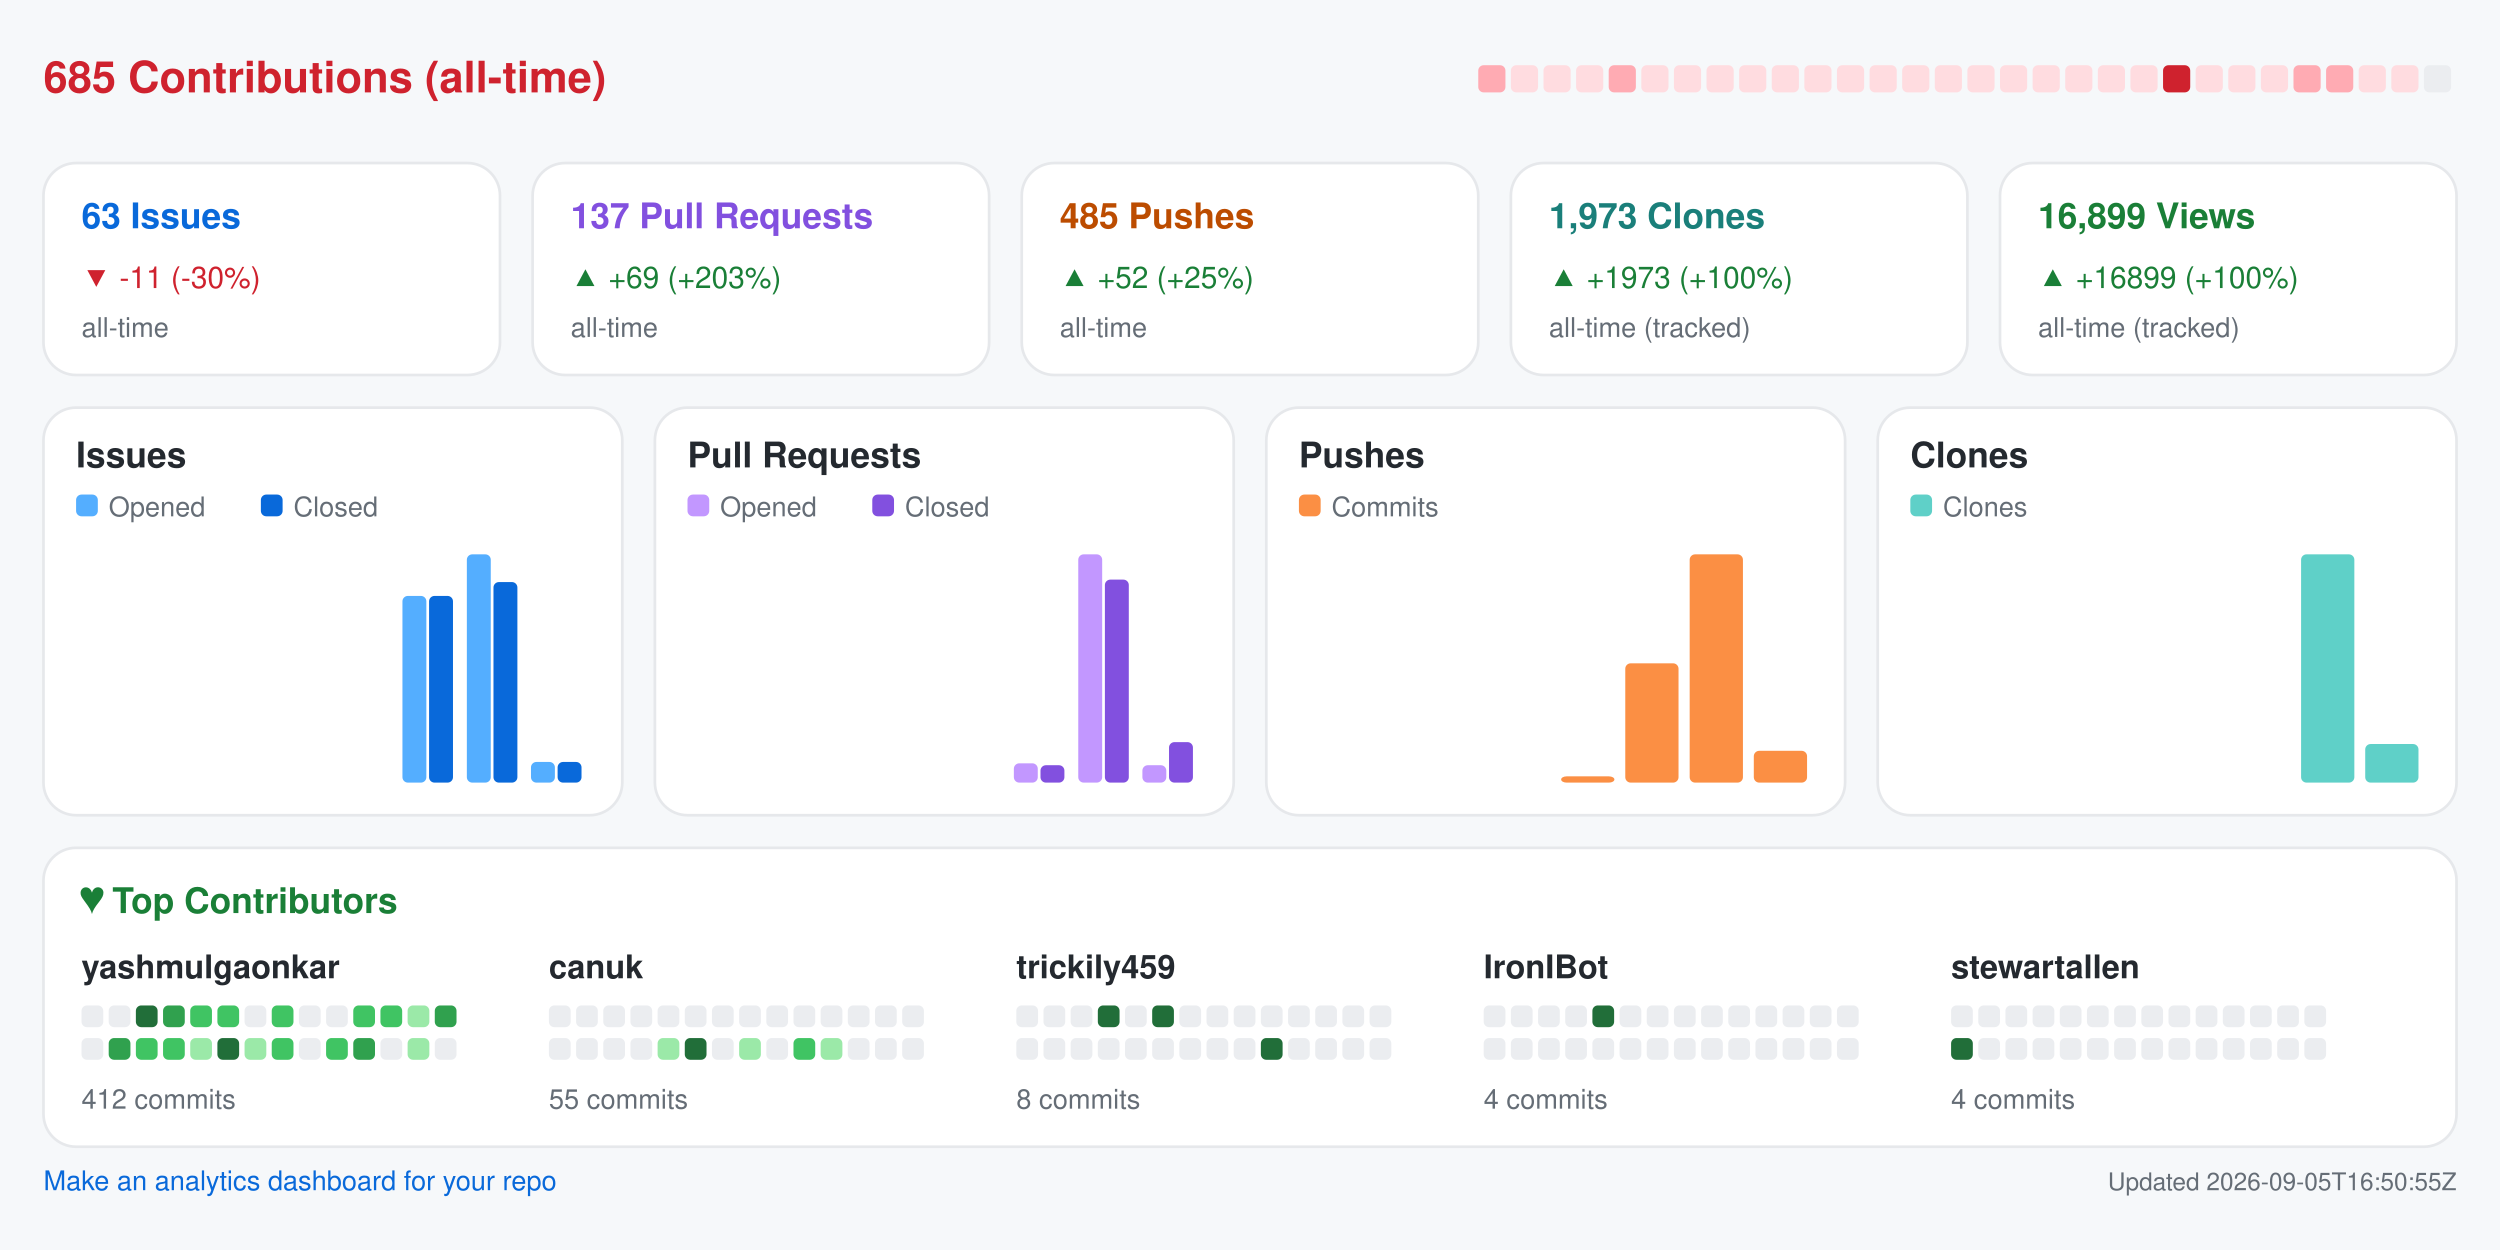
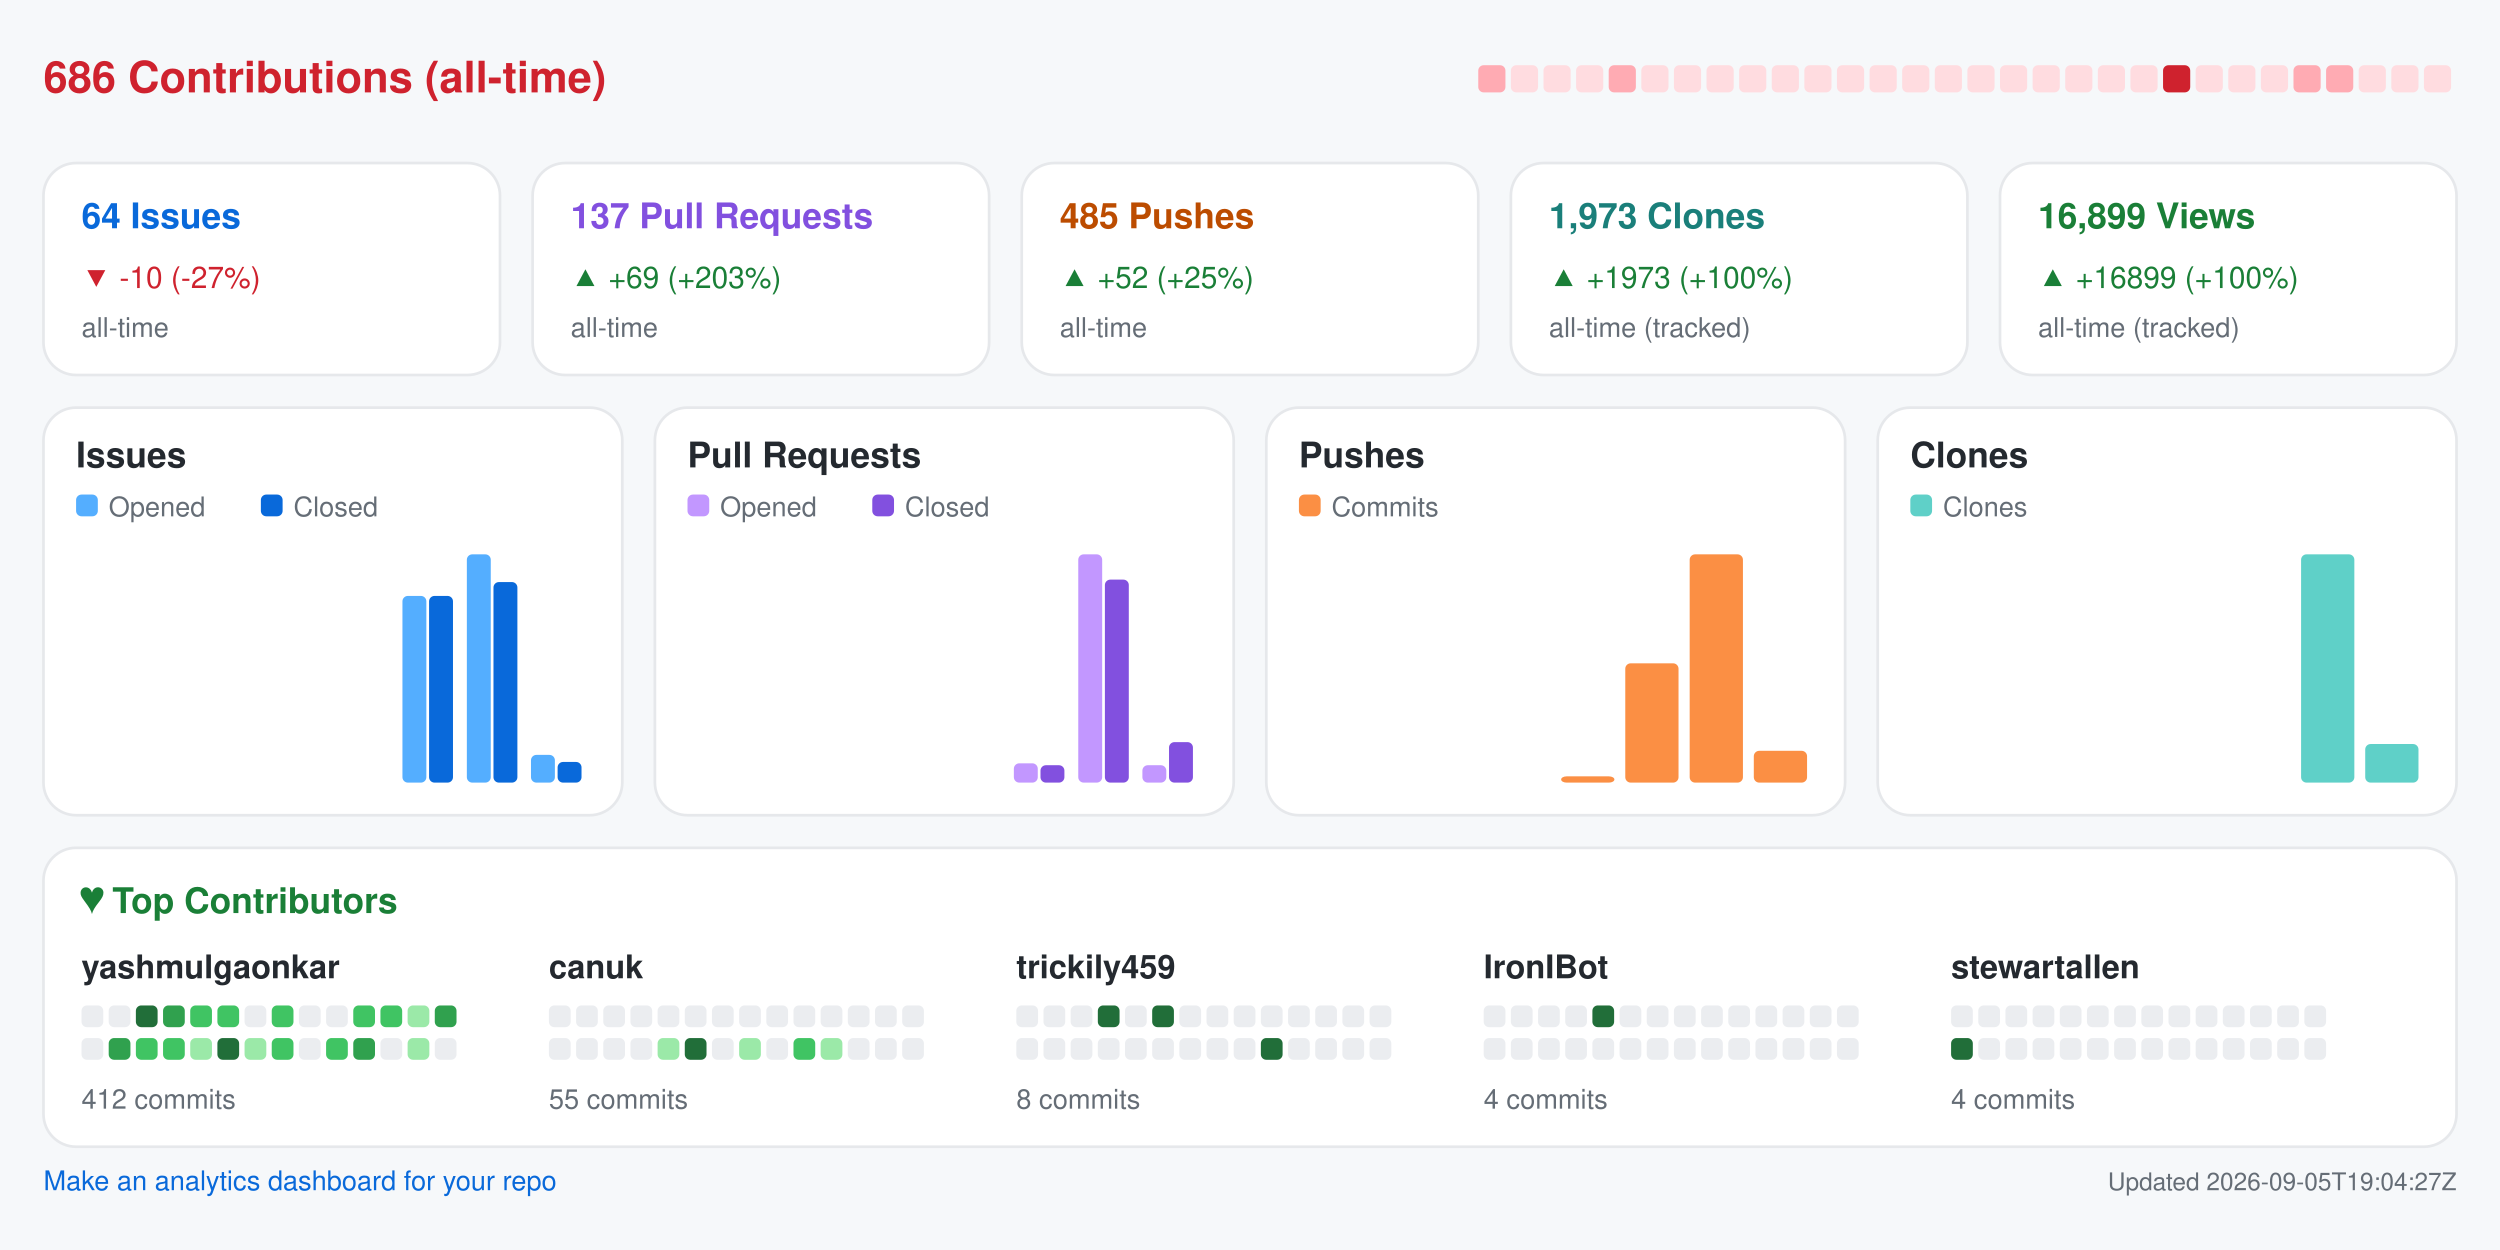
<svg xmlns="http://www.w3.org/2000/svg" width="920" height="460" viewBox="0 0 920 460" role="img" aria-label="Repository analytics for yashmulgaonkar/FlightScnr_Pi">
  <rect x="0.0" y="0.0" width="920.0" height="460.0" rx="0" fill="#f6f8fa" />
-   <text x="16.0" y="34.0" fill="#cf222e" font-size="16" font-family="-apple-system,BlinkMacSystemFont,Segoe UI,Helvetica,Arial,sans-serif" font-weight="600" text-anchor="start">685 Contributions (all-time)</text>
+   <text x="16.0" y="34.0" fill="#cf222e" font-size="16" font-family="-apple-system,BlinkMacSystemFont,Segoe UI,Helvetica,Arial,sans-serif" font-weight="600" text-anchor="start">686 Contributions (all-time)</text>
  <rect x="544.0" y="24.0" width="10.0" height="10.0" rx="2" fill="#ffabb3" />
  <rect x="556.0" y="24.0" width="10.0" height="10.0" rx="2" fill="#ffdce0" />
  <rect x="568.0" y="24.0" width="10.0" height="10.0" rx="2" fill="#ffdce0" />
  <rect x="580.0" y="24.0" width="10.0" height="10.0" rx="2" fill="#ffdce0" />
  <rect x="592.0" y="24.0" width="10.0" height="10.0" rx="2" fill="#ffabb3" />
  <rect x="604.0" y="24.0" width="10.0" height="10.0" rx="2" fill="#ffdce0" />
  <rect x="616.0" y="24.0" width="10.0" height="10.0" rx="2" fill="#ffdce0" />
  <rect x="628.0" y="24.0" width="10.0" height="10.0" rx="2" fill="#ffdce0" />
  <rect x="640.0" y="24.0" width="10.0" height="10.0" rx="2" fill="#ffdce0" />
  <rect x="652.0" y="24.0" width="10.0" height="10.0" rx="2" fill="#ffdce0" />
  <rect x="664.0" y="24.0" width="10.0" height="10.0" rx="2" fill="#ffdce0" />
  <rect x="676.0" y="24.0" width="10.0" height="10.0" rx="2" fill="#ffdce0" />
  <rect x="688.0" y="24.0" width="10.0" height="10.0" rx="2" fill="#ffdce0" />
  <rect x="700.0" y="24.0" width="10.0" height="10.0" rx="2" fill="#ffdce0" />
  <rect x="712.0" y="24.0" width="10.0" height="10.0" rx="2" fill="#ffdce0" />
  <rect x="724.0" y="24.0" width="10.0" height="10.0" rx="2" fill="#ffdce0" />
  <rect x="736.0" y="24.0" width="10.0" height="10.0" rx="2" fill="#ffdce0" />
  <rect x="748.0" y="24.0" width="10.0" height="10.0" rx="2" fill="#ffdce0" />
  <rect x="760.0" y="24.0" width="10.0" height="10.0" rx="2" fill="#ffdce0" />
  <rect x="772.0" y="24.0" width="10.0" height="10.0" rx="2" fill="#ffdce0" />
  <rect x="784.0" y="24.0" width="10.0" height="10.0" rx="2" fill="#ffdce0" />
  <rect x="796.0" y="24.0" width="10.0" height="10.0" rx="2" fill="#cf222e" />
  <rect x="808.0" y="24.0" width="10.0" height="10.0" rx="2" fill="#ffdce0" />
  <rect x="820.0" y="24.0" width="10.0" height="10.0" rx="2" fill="#ffdce0" />
  <rect x="832.0" y="24.0" width="10.0" height="10.0" rx="2" fill="#ffdce0" />
  <rect x="844.0" y="24.0" width="10.0" height="10.0" rx="2" fill="#ffabb3" />
  <rect x="856.0" y="24.0" width="10.0" height="10.0" rx="2" fill="#ffabb3" />
  <rect x="868.0" y="24.0" width="10.0" height="10.0" rx="2" fill="#ffdce0" />
  <rect x="880.0" y="24.0" width="10.0" height="10.0" rx="2" fill="#ffdce0" />
-   <rect x="892.0" y="24.0" width="10.0" height="10.0" rx="2" fill="#ebedf0" />
+   <rect x="892.0" y="24.0" width="10.0" height="10.0" rx="2" fill="#ffdce0" />
  <rect x="16.0" y="60.0" width="168.0" height="78.0" rx="12" fill="#ffffff" stroke="#e6e8eb" />
-   <text x="30.0" y="84.0" fill="#0969da" font-size="13" font-family="-apple-system,BlinkMacSystemFont,Segoe UI,Helvetica,Arial,sans-serif" font-weight="600" text-anchor="start">63 Issues</text>
-   <text x="30.0" y="106.0" fill="#cf222e" font-size="11" font-family="-apple-system,BlinkMacSystemFont,Segoe UI,Helvetica,Arial,sans-serif" font-weight="400" text-anchor="start">▼ -11 (-30%)</text>
+   <text x="30.0" y="84.0" fill="#0969da" font-size="13" font-family="-apple-system,BlinkMacSystemFont,Segoe UI,Helvetica,Arial,sans-serif" font-weight="600" text-anchor="start">64 Issues</text>
+   <text x="30.0" y="106.0" fill="#cf222e" font-size="11" font-family="-apple-system,BlinkMacSystemFont,Segoe UI,Helvetica,Arial,sans-serif" font-weight="400" text-anchor="start">▼ -10 (-27%)</text>
  <text x="30.0" y="124.0" fill="#656d76" font-size="10" font-family="-apple-system,BlinkMacSystemFont,Segoe UI,Helvetica,Arial,sans-serif" font-weight="400" text-anchor="start">all-time</text>
  <rect x="196.0" y="60.0" width="168.0" height="78.0" rx="12" fill="#ffffff" stroke="#e6e8eb" />
  <text x="210.0" y="84.0" fill="#8250df" font-size="13" font-family="-apple-system,BlinkMacSystemFont,Segoe UI,Helvetica,Arial,sans-serif" font-weight="600" text-anchor="start">137 Pull Requests</text>
  <text x="210.0" y="106.0" fill="#1a7f37" font-size="11" font-family="-apple-system,BlinkMacSystemFont,Segoe UI,Helvetica,Arial,sans-serif" font-weight="400" text-anchor="start">▲ +69 (+203%)</text>
  <text x="210.0" y="124.0" fill="#656d76" font-size="10" font-family="-apple-system,BlinkMacSystemFont,Segoe UI,Helvetica,Arial,sans-serif" font-weight="400" text-anchor="start">all-time</text>
  <rect x="376.0" y="60.0" width="168.0" height="78.0" rx="12" fill="#ffffff" stroke="#e6e8eb" />
  <text x="390.0" y="84.0" fill="#bc4c00" font-size="13" font-family="-apple-system,BlinkMacSystemFont,Segoe UI,Helvetica,Arial,sans-serif" font-weight="600" text-anchor="start">485 Pushes</text>
  <text x="390.0" y="106.0" fill="#1a7f37" font-size="11" font-family="-apple-system,BlinkMacSystemFont,Segoe UI,Helvetica,Arial,sans-serif" font-weight="400" text-anchor="start">▲ +52 (+25%)</text>
  <text x="390.0" y="124.0" fill="#656d76" font-size="10" font-family="-apple-system,BlinkMacSystemFont,Segoe UI,Helvetica,Arial,sans-serif" font-weight="400" text-anchor="start">all-time</text>
  <rect x="556.0" y="60.0" width="168.0" height="78.0" rx="12" fill="#ffffff" stroke="#e6e8eb" />
  <text x="570.0" y="84.0" fill="#1a7f7a" font-size="13" font-family="-apple-system,BlinkMacSystemFont,Segoe UI,Helvetica,Arial,sans-serif" font-weight="600" text-anchor="start">1,973 Clones</text>
  <text x="570.0" y="106.0" fill="#1a7f37" font-size="11" font-family="-apple-system,BlinkMacSystemFont,Segoe UI,Helvetica,Arial,sans-serif" font-weight="400" text-anchor="start">▲ +1973 (+100%)</text>
  <text x="570.0" y="124.0" fill="#656d76" font-size="10" font-family="-apple-system,BlinkMacSystemFont,Segoe UI,Helvetica,Arial,sans-serif" font-weight="400" text-anchor="start">all-time (tracked)</text>
  <rect x="736.0" y="60.0" width="168.0" height="78.0" rx="12" fill="#ffffff" stroke="#e6e8eb" />
  <text x="750.0" y="84.0" fill="#1a7f37" font-size="13" font-family="-apple-system,BlinkMacSystemFont,Segoe UI,Helvetica,Arial,sans-serif" font-weight="600" text-anchor="start">16,899 Views</text>
  <text x="750.0" y="106.0" fill="#1a7f37" font-size="11" font-family="-apple-system,BlinkMacSystemFont,Segoe UI,Helvetica,Arial,sans-serif" font-weight="400" text-anchor="start">▲ +16899 (+100%)</text>
  <text x="750.0" y="124.0" fill="#656d76" font-size="10" font-family="-apple-system,BlinkMacSystemFont,Segoe UI,Helvetica,Arial,sans-serif" font-weight="400" text-anchor="start">all-time (tracked)</text>
  <rect x="16.0" y="150.0" width="213.0" height="150.0" rx="12" fill="#ffffff" stroke="#e6e8eb" />
  <text x="28.0" y="172.0" fill="#24292f" font-size="13" font-family="-apple-system,BlinkMacSystemFont,Segoe UI,Helvetica,Arial,sans-serif" font-weight="600" text-anchor="start">Issues</text>
  <rect x="28.0" y="182.0" width="8.0" height="8.0" rx="2" fill="#54aeff" />
  <text x="40.0" y="190.0" fill="#656d76" font-size="10" font-family="-apple-system,BlinkMacSystemFont,Segoe UI,Helvetica,Arial,sans-serif" font-weight="400" text-anchor="start">Opened</text>
  <rect x="96.0" y="182.0" width="8.0" height="8.0" rx="2" fill="#0969da" />
  <text x="108.0" y="190.0" fill="#656d76" font-size="10" font-family="-apple-system,BlinkMacSystemFont,Segoe UI,Helvetica,Arial,sans-serif" font-weight="400" text-anchor="start">Closed</text>
  <rect x="30.0" y="288.0" width="8.8" height="0.0" rx="2" fill="#54aeff" />
  <rect x="39.8" y="288.0" width="8.8" height="0.0" rx="2" fill="#0969da" />
  <rect x="53.6" y="288.0" width="8.8" height="0.0" rx="2" fill="#54aeff" />
  <rect x="63.4" y="288.0" width="8.8" height="0.0" rx="2" fill="#0969da" />
  <rect x="77.2" y="288.0" width="8.8" height="0.0" rx="2" fill="#54aeff" />
  <rect x="87.1" y="288.0" width="8.8" height="0.0" rx="2" fill="#0969da" />
  <rect x="100.9" y="288.0" width="8.8" height="0.0" rx="2" fill="#54aeff" />
  <rect x="110.7" y="288.0" width="8.8" height="0.0" rx="2" fill="#0969da" />
  <rect x="124.5" y="288.0" width="8.8" height="0.0" rx="2" fill="#54aeff" />
  <rect x="134.3" y="288.0" width="8.8" height="0.0" rx="2" fill="#0969da" />
  <rect x="148.1" y="219.3" width="8.8" height="68.7" rx="2" fill="#54aeff" />
  <rect x="157.9" y="219.3" width="8.8" height="68.7" rx="2" fill="#0969da" />
  <rect x="171.8" y="204.0" width="8.8" height="84.0" rx="2" fill="#54aeff" />
  <rect x="181.6" y="214.2" width="8.8" height="73.8" rx="2" fill="#0969da" />
-   <rect x="195.4" y="280.4" width="8.8" height="7.6" rx="2" fill="#54aeff" />
+   <rect x="195.4" y="277.8" width="8.8" height="10.2" rx="2" fill="#54aeff" />
  <rect x="205.2" y="280.4" width="8.8" height="7.6" rx="2" fill="#0969da" />
  <rect x="241.0" y="150.0" width="213.0" height="150.0" rx="12" fill="#ffffff" stroke="#e6e8eb" />
  <text x="253.0" y="172.0" fill="#24292f" font-size="13" font-family="-apple-system,BlinkMacSystemFont,Segoe UI,Helvetica,Arial,sans-serif" font-weight="600" text-anchor="start">Pull Requests</text>
  <rect x="253.0" y="182.0" width="8.0" height="8.0" rx="2" fill="#c297ff" />
  <text x="265.0" y="190.0" fill="#656d76" font-size="10" font-family="-apple-system,BlinkMacSystemFont,Segoe UI,Helvetica,Arial,sans-serif" font-weight="400" text-anchor="start">Opened</text>
  <rect x="321.0" y="182.0" width="8.0" height="8.0" rx="2" fill="#8250df" />
  <text x="333.0" y="190.0" fill="#656d76" font-size="10" font-family="-apple-system,BlinkMacSystemFont,Segoe UI,Helvetica,Arial,sans-serif" font-weight="400" text-anchor="start">Closed</text>
  <rect x="255.0" y="288.0" width="8.8" height="0.0" rx="2" fill="#c297ff" />
  <rect x="264.8" y="288.0" width="8.8" height="0.0" rx="2" fill="#8250df" />
  <rect x="278.6" y="288.0" width="8.8" height="0.0" rx="2" fill="#c297ff" />
  <rect x="288.4" y="288.0" width="8.8" height="0.0" rx="2" fill="#8250df" />
  <rect x="302.2" y="288.0" width="8.8" height="0.0" rx="2" fill="#c297ff" />
  <rect x="312.1" y="288.0" width="8.8" height="0.0" rx="2" fill="#8250df" />
  <rect x="325.9" y="288.0" width="8.8" height="0.0" rx="2" fill="#c297ff" />
  <rect x="335.7" y="288.0" width="8.8" height="0.0" rx="2" fill="#8250df" />
  <rect x="349.5" y="288.0" width="8.8" height="0.0" rx="2" fill="#c297ff" />
  <rect x="359.3" y="288.0" width="8.8" height="0.0" rx="2" fill="#8250df" />
  <rect x="373.1" y="280.9" width="8.8" height="7.1" rx="2" fill="#c297ff" />
  <rect x="382.9" y="281.6" width="8.8" height="6.4" rx="2" fill="#8250df" />
  <rect x="396.8" y="204.0" width="8.8" height="84.0" rx="2" fill="#c297ff" />
  <rect x="406.6" y="213.3" width="8.8" height="74.7" rx="2" fill="#8250df" />
  <rect x="420.4" y="281.6" width="8.8" height="6.4" rx="2" fill="#c297ff" />
  <rect x="430.2" y="273.1" width="8.8" height="14.9" rx="2" fill="#8250df" />
  <rect x="466.0" y="150.0" width="213.0" height="150.0" rx="12" fill="#ffffff" stroke="#e6e8eb" />
  <text x="478.0" y="172.0" fill="#24292f" font-size="13" font-family="-apple-system,BlinkMacSystemFont,Segoe UI,Helvetica,Arial,sans-serif" font-weight="600" text-anchor="start">Pushes</text>
  <rect x="478.0" y="182.0" width="8.0" height="8.0" rx="2" fill="#fb8f44" />
  <text x="490.0" y="190.0" fill="#656d76" font-size="10" font-family="-apple-system,BlinkMacSystemFont,Segoe UI,Helvetica,Arial,sans-serif" font-weight="400" text-anchor="start">Commits</text>
  <rect x="480.0" y="288.0" width="19.6" height="0.0" rx="2" fill="#fb8f44" />
  <rect x="503.6" y="288.0" width="19.6" height="0.0" rx="2" fill="#fb8f44" />
  <rect x="527.2" y="288.0" width="19.6" height="0.0" rx="2" fill="#fb8f44" />
  <rect x="550.9" y="288.0" width="19.6" height="0.0" rx="2" fill="#fb8f44" />
  <rect x="574.5" y="285.7" width="19.6" height="2.3" rx="2" fill="#fb8f44" />
  <rect x="598.1" y="244.1" width="19.6" height="43.9" rx="2" fill="#fb8f44" />
  <rect x="621.8" y="204.0" width="19.6" height="84.0" rx="2" fill="#fb8f44" />
  <rect x="645.4" y="276.3" width="19.6" height="11.7" rx="2" fill="#fb8f44" />
  <rect x="691.0" y="150.0" width="213.0" height="150.0" rx="12" fill="#ffffff" stroke="#e6e8eb" />
  <text x="703.0" y="172.0" fill="#24292f" font-size="13" font-family="-apple-system,BlinkMacSystemFont,Segoe UI,Helvetica,Arial,sans-serif" font-weight="600" text-anchor="start">Clones</text>
  <rect x="703.0" y="182.0" width="8.0" height="8.0" rx="2" fill="#5fd0c8" />
  <text x="715.0" y="190.0" fill="#656d76" font-size="10" font-family="-apple-system,BlinkMacSystemFont,Segoe UI,Helvetica,Arial,sans-serif" font-weight="400" text-anchor="start">Clones</text>
  <rect x="705.0" y="288.0" width="19.6" height="0.0" rx="2" fill="#5fd0c8" />
  <rect x="728.6" y="288.0" width="19.6" height="0.0" rx="2" fill="#5fd0c8" />
  <rect x="752.2" y="288.0" width="19.6" height="0.0" rx="2" fill="#5fd0c8" />
  <rect x="775.9" y="288.0" width="19.6" height="0.0" rx="2" fill="#5fd0c8" />
  <rect x="799.5" y="288.0" width="19.6" height="0.0" rx="2" fill="#5fd0c8" />
  <rect x="823.1" y="288.0" width="19.6" height="0.0" rx="2" fill="#5fd0c8" />
  <rect x="846.8" y="204.0" width="19.6" height="84.0" rx="2" fill="#5fd0c8" />
  <rect x="870.4" y="273.8" width="19.6" height="14.2" rx="2" fill="#5fd0c8" />
  <rect x="16.0" y="312.0" width="888.0" height="110.0" rx="12" fill="#ffffff" stroke="#e6e8eb" />
  <text x="30.0" y="336.0" fill="#1a7f37" font-size="13" font-family="-apple-system,BlinkMacSystemFont,Segoe UI,Helvetica,Arial,sans-serif" font-weight="600" text-anchor="start">♥  Top Contributors</text>
  <text x="30.0" y="360.0" fill="#24292f" font-size="12" font-family="-apple-system,BlinkMacSystemFont,Segoe UI,Helvetica,Arial,sans-serif" font-weight="600" text-anchor="start">yashmulgaonkar</text>
  <rect x="30.0" y="370.0" width="8.0" height="8.0" rx="2" fill="#ebedf0" />
  <rect x="40.0" y="370.0" width="8.0" height="8.0" rx="2" fill="#ebedf0" />
  <rect x="50.0" y="370.0" width="8.0" height="8.0" rx="2" fill="#216e39" />
  <rect x="60.0" y="370.0" width="8.0" height="8.0" rx="2" fill="#30a14e" />
  <rect x="70.0" y="370.0" width="8.0" height="8.0" rx="2" fill="#40c463" />
  <rect x="80.0" y="370.0" width="8.0" height="8.0" rx="2" fill="#40c463" />
  <rect x="90.0" y="370.0" width="8.0" height="8.0" rx="2" fill="#ebedf0" />
  <rect x="100.0" y="370.0" width="8.0" height="8.0" rx="2" fill="#40c463" />
  <rect x="110.0" y="370.0" width="8.0" height="8.0" rx="2" fill="#ebedf0" />
  <rect x="120.0" y="370.0" width="8.0" height="8.0" rx="2" fill="#ebedf0" />
  <rect x="130.0" y="370.0" width="8.0" height="8.0" rx="2" fill="#40c463" />
  <rect x="140.0" y="370.0" width="8.0" height="8.0" rx="2" fill="#40c463" />
  <rect x="150.0" y="370.0" width="8.0" height="8.0" rx="2" fill="#9be9a8" />
  <rect x="160.0" y="370.0" width="8.0" height="8.0" rx="2" fill="#30a14e" />
  <rect x="30.0" y="382.0" width="8.0" height="8.0" rx="2" fill="#ebedf0" />
  <rect x="40.0" y="382.0" width="8.0" height="8.0" rx="2" fill="#30a14e" />
  <rect x="50.0" y="382.0" width="8.0" height="8.0" rx="2" fill="#40c463" />
  <rect x="60.0" y="382.0" width="8.0" height="8.0" rx="2" fill="#40c463" />
  <rect x="70.0" y="382.0" width="8.0" height="8.0" rx="2" fill="#9be9a8" />
  <rect x="80.0" y="382.0" width="8.0" height="8.0" rx="2" fill="#216e39" />
  <rect x="90.0" y="382.0" width="8.0" height="8.0" rx="2" fill="#9be9a8" />
  <rect x="100.0" y="382.0" width="8.0" height="8.0" rx="2" fill="#40c463" />
  <rect x="110.0" y="382.0" width="8.0" height="8.0" rx="2" fill="#ebedf0" />
  <rect x="120.0" y="382.0" width="8.0" height="8.0" rx="2" fill="#40c463" />
  <rect x="130.0" y="382.0" width="8.0" height="8.0" rx="2" fill="#30a14e" />
  <rect x="140.0" y="382.0" width="8.0" height="8.0" rx="2" fill="#ebedf0" />
  <rect x="150.0" y="382.0" width="8.0" height="8.0" rx="2" fill="#9be9a8" />
  <rect x="160.0" y="382.0" width="8.0" height="8.0" rx="2" fill="#ebedf0" />
  <text x="30.0" y="408.0" fill="#656d76" font-size="10" font-family="-apple-system,BlinkMacSystemFont,Segoe UI,Helvetica,Arial,sans-serif" font-weight="400" text-anchor="start">412 commits</text>
  <text x="202.0" y="360.0" fill="#24292f" font-size="12" font-family="-apple-system,BlinkMacSystemFont,Segoe UI,Helvetica,Arial,sans-serif" font-weight="600" text-anchor="start">canuk</text>
  <rect x="202.0" y="370.0" width="8.0" height="8.0" rx="2" fill="#ebedf0" />
  <rect x="212.0" y="370.0" width="8.0" height="8.0" rx="2" fill="#ebedf0" />
  <rect x="222.0" y="370.0" width="8.0" height="8.0" rx="2" fill="#ebedf0" />
  <rect x="232.0" y="370.0" width="8.0" height="8.0" rx="2" fill="#ebedf0" />
  <rect x="242.0" y="370.0" width="8.0" height="8.0" rx="2" fill="#ebedf0" />
  <rect x="252.0" y="370.0" width="8.0" height="8.0" rx="2" fill="#ebedf0" />
  <rect x="262.0" y="370.0" width="8.0" height="8.0" rx="2" fill="#ebedf0" />
  <rect x="272.0" y="370.0" width="8.0" height="8.0" rx="2" fill="#ebedf0" />
  <rect x="282.0" y="370.0" width="8.0" height="8.0" rx="2" fill="#ebedf0" />
  <rect x="292.0" y="370.0" width="8.0" height="8.0" rx="2" fill="#ebedf0" />
  <rect x="302.0" y="370.0" width="8.0" height="8.0" rx="2" fill="#ebedf0" />
  <rect x="312.0" y="370.0" width="8.0" height="8.0" rx="2" fill="#ebedf0" />
  <rect x="322.0" y="370.0" width="8.0" height="8.0" rx="2" fill="#ebedf0" />
  <rect x="332.0" y="370.0" width="8.0" height="8.0" rx="2" fill="#ebedf0" />
  <rect x="202.0" y="382.0" width="8.0" height="8.0" rx="2" fill="#ebedf0" />
  <rect x="212.0" y="382.0" width="8.0" height="8.0" rx="2" fill="#ebedf0" />
  <rect x="222.0" y="382.0" width="8.0" height="8.0" rx="2" fill="#ebedf0" />
  <rect x="232.0" y="382.0" width="8.0" height="8.0" rx="2" fill="#ebedf0" />
  <rect x="242.0" y="382.0" width="8.0" height="8.0" rx="2" fill="#9be9a8" />
  <rect x="252.0" y="382.0" width="8.0" height="8.0" rx="2" fill="#216e39" />
  <rect x="262.0" y="382.0" width="8.0" height="8.0" rx="2" fill="#ebedf0" />
  <rect x="272.0" y="382.0" width="8.0" height="8.0" rx="2" fill="#9be9a8" />
  <rect x="282.0" y="382.0" width="8.0" height="8.0" rx="2" fill="#ebedf0" />
  <rect x="292.0" y="382.0" width="8.0" height="8.0" rx="2" fill="#40c463" />
  <rect x="302.0" y="382.0" width="8.0" height="8.0" rx="2" fill="#9be9a8" />
  <rect x="312.0" y="382.0" width="8.0" height="8.0" rx="2" fill="#ebedf0" />
  <rect x="322.0" y="382.0" width="8.0" height="8.0" rx="2" fill="#ebedf0" />
  <rect x="332.0" y="382.0" width="8.0" height="8.0" rx="2" fill="#ebedf0" />
  <text x="202.0" y="408.0" fill="#656d76" font-size="10" font-family="-apple-system,BlinkMacSystemFont,Segoe UI,Helvetica,Arial,sans-serif" font-weight="400" text-anchor="start">55 commits</text>
  <text x="374.0" y="360.0" fill="#24292f" font-size="12" font-family="-apple-system,BlinkMacSystemFont,Segoe UI,Helvetica,Arial,sans-serif" font-weight="600" text-anchor="start">trickily459</text>
  <rect x="374.0" y="370.0" width="8.0" height="8.0" rx="2" fill="#ebedf0" />
  <rect x="384.0" y="370.0" width="8.0" height="8.0" rx="2" fill="#ebedf0" />
  <rect x="394.0" y="370.0" width="8.0" height="8.0" rx="2" fill="#ebedf0" />
  <rect x="404.0" y="370.0" width="8.0" height="8.0" rx="2" fill="#216e39" />
  <rect x="414.0" y="370.0" width="8.0" height="8.0" rx="2" fill="#ebedf0" />
  <rect x="424.0" y="370.0" width="8.0" height="8.0" rx="2" fill="#216e39" />
  <rect x="434.0" y="370.0" width="8.0" height="8.0" rx="2" fill="#ebedf0" />
  <rect x="444.0" y="370.0" width="8.0" height="8.0" rx="2" fill="#ebedf0" />
  <rect x="454.0" y="370.0" width="8.0" height="8.0" rx="2" fill="#ebedf0" />
  <rect x="464.0" y="370.0" width="8.0" height="8.0" rx="2" fill="#ebedf0" />
  <rect x="474.0" y="370.0" width="8.0" height="8.0" rx="2" fill="#ebedf0" />
  <rect x="484.0" y="370.0" width="8.0" height="8.0" rx="2" fill="#ebedf0" />
  <rect x="494.0" y="370.0" width="8.0" height="8.0" rx="2" fill="#ebedf0" />
  <rect x="504.0" y="370.0" width="8.0" height="8.0" rx="2" fill="#ebedf0" />
  <rect x="374.0" y="382.0" width="8.0" height="8.0" rx="2" fill="#ebedf0" />
  <rect x="384.0" y="382.0" width="8.0" height="8.0" rx="2" fill="#ebedf0" />
  <rect x="394.0" y="382.0" width="8.0" height="8.0" rx="2" fill="#ebedf0" />
  <rect x="404.0" y="382.0" width="8.0" height="8.0" rx="2" fill="#ebedf0" />
  <rect x="414.0" y="382.0" width="8.0" height="8.0" rx="2" fill="#ebedf0" />
  <rect x="424.0" y="382.0" width="8.0" height="8.0" rx="2" fill="#ebedf0" />
  <rect x="434.0" y="382.0" width="8.0" height="8.0" rx="2" fill="#ebedf0" />
  <rect x="444.0" y="382.0" width="8.0" height="8.0" rx="2" fill="#ebedf0" />
  <rect x="454.0" y="382.0" width="8.0" height="8.0" rx="2" fill="#ebedf0" />
  <rect x="464.0" y="382.0" width="8.0" height="8.0" rx="2" fill="#216e39" />
  <rect x="474.0" y="382.0" width="8.0" height="8.0" rx="2" fill="#ebedf0" />
  <rect x="484.0" y="382.0" width="8.0" height="8.0" rx="2" fill="#ebedf0" />
  <rect x="494.0" y="382.0" width="8.0" height="8.0" rx="2" fill="#ebedf0" />
  <rect x="504.0" y="382.0" width="8.0" height="8.0" rx="2" fill="#ebedf0" />
  <text x="374.0" y="408.0" fill="#656d76" font-size="10" font-family="-apple-system,BlinkMacSystemFont,Segoe UI,Helvetica,Arial,sans-serif" font-weight="400" text-anchor="start">8 commits</text>
  <text x="546.0" y="360.0" fill="#24292f" font-size="12" font-family="-apple-system,BlinkMacSystemFont,Segoe UI,Helvetica,Arial,sans-serif" font-weight="600" text-anchor="start">IronIBot</text>
  <rect x="546.0" y="370.0" width="8.0" height="8.0" rx="2" fill="#ebedf0" />
  <rect x="556.0" y="370.0" width="8.0" height="8.0" rx="2" fill="#ebedf0" />
  <rect x="566.0" y="370.0" width="8.0" height="8.0" rx="2" fill="#ebedf0" />
  <rect x="576.0" y="370.0" width="8.0" height="8.0" rx="2" fill="#ebedf0" />
  <rect x="586.0" y="370.0" width="8.0" height="8.0" rx="2" fill="#216e39" />
  <rect x="596.0" y="370.0" width="8.0" height="8.0" rx="2" fill="#ebedf0" />
  <rect x="606.0" y="370.0" width="8.0" height="8.0" rx="2" fill="#ebedf0" />
  <rect x="616.0" y="370.0" width="8.0" height="8.0" rx="2" fill="#ebedf0" />
  <rect x="626.0" y="370.0" width="8.0" height="8.0" rx="2" fill="#ebedf0" />
  <rect x="636.0" y="370.0" width="8.0" height="8.0" rx="2" fill="#ebedf0" />
  <rect x="646.0" y="370.0" width="8.0" height="8.0" rx="2" fill="#ebedf0" />
  <rect x="656.0" y="370.0" width="8.0" height="8.0" rx="2" fill="#ebedf0" />
  <rect x="666.0" y="370.0" width="8.0" height="8.0" rx="2" fill="#ebedf0" />
  <rect x="676.0" y="370.0" width="8.0" height="8.0" rx="2" fill="#ebedf0" />
  <rect x="546.0" y="382.0" width="8.0" height="8.0" rx="2" fill="#ebedf0" />
  <rect x="556.0" y="382.0" width="8.0" height="8.0" rx="2" fill="#ebedf0" />
  <rect x="566.0" y="382.0" width="8.0" height="8.0" rx="2" fill="#ebedf0" />
  <rect x="576.0" y="382.0" width="8.0" height="8.0" rx="2" fill="#ebedf0" />
  <rect x="586.0" y="382.0" width="8.0" height="8.0" rx="2" fill="#ebedf0" />
  <rect x="596.0" y="382.0" width="8.0" height="8.0" rx="2" fill="#ebedf0" />
  <rect x="606.0" y="382.0" width="8.0" height="8.0" rx="2" fill="#ebedf0" />
  <rect x="616.0" y="382.0" width="8.0" height="8.0" rx="2" fill="#ebedf0" />
  <rect x="626.0" y="382.0" width="8.0" height="8.0" rx="2" fill="#ebedf0" />
  <rect x="636.0" y="382.0" width="8.0" height="8.0" rx="2" fill="#ebedf0" />
  <rect x="646.0" y="382.0" width="8.0" height="8.0" rx="2" fill="#ebedf0" />
  <rect x="656.0" y="382.0" width="8.0" height="8.0" rx="2" fill="#ebedf0" />
  <rect x="666.0" y="382.0" width="8.0" height="8.0" rx="2" fill="#ebedf0" />
  <rect x="676.0" y="382.0" width="8.0" height="8.0" rx="2" fill="#ebedf0" />
  <text x="546.0" y="408.0" fill="#656d76" font-size="10" font-family="-apple-system,BlinkMacSystemFont,Segoe UI,Helvetica,Arial,sans-serif" font-weight="400" text-anchor="start">4 commits</text>
  <text x="718.0" y="360.0" fill="#24292f" font-size="12" font-family="-apple-system,BlinkMacSystemFont,Segoe UI,Helvetica,Arial,sans-serif" font-weight="600" text-anchor="start">stewartallen</text>
  <rect x="718.0" y="370.0" width="8.0" height="8.0" rx="2" fill="#ebedf0" />
  <rect x="728.0" y="370.0" width="8.0" height="8.0" rx="2" fill="#ebedf0" />
  <rect x="738.0" y="370.0" width="8.0" height="8.0" rx="2" fill="#ebedf0" />
  <rect x="748.0" y="370.0" width="8.0" height="8.0" rx="2" fill="#ebedf0" />
  <rect x="758.0" y="370.0" width="8.0" height="8.0" rx="2" fill="#ebedf0" />
  <rect x="768.0" y="370.0" width="8.0" height="8.0" rx="2" fill="#ebedf0" />
  <rect x="778.0" y="370.0" width="8.0" height="8.0" rx="2" fill="#ebedf0" />
  <rect x="788.0" y="370.0" width="8.0" height="8.0" rx="2" fill="#ebedf0" />
  <rect x="798.0" y="370.0" width="8.0" height="8.0" rx="2" fill="#ebedf0" />
  <rect x="808.0" y="370.0" width="8.0" height="8.0" rx="2" fill="#ebedf0" />
  <rect x="818.0" y="370.0" width="8.0" height="8.0" rx="2" fill="#ebedf0" />
  <rect x="828.0" y="370.0" width="8.0" height="8.0" rx="2" fill="#ebedf0" />
  <rect x="838.0" y="370.0" width="8.0" height="8.0" rx="2" fill="#ebedf0" />
  <rect x="848.0" y="370.0" width="8.0" height="8.0" rx="2" fill="#ebedf0" />
  <rect x="718.0" y="382.0" width="8.0" height="8.0" rx="2" fill="#216e39" />
  <rect x="728.0" y="382.0" width="8.0" height="8.0" rx="2" fill="#ebedf0" />
  <rect x="738.0" y="382.0" width="8.0" height="8.0" rx="2" fill="#ebedf0" />
  <rect x="748.0" y="382.0" width="8.0" height="8.0" rx="2" fill="#ebedf0" />
  <rect x="758.0" y="382.0" width="8.0" height="8.0" rx="2" fill="#ebedf0" />
  <rect x="768.0" y="382.0" width="8.0" height="8.0" rx="2" fill="#ebedf0" />
  <rect x="778.0" y="382.0" width="8.0" height="8.0" rx="2" fill="#ebedf0" />
  <rect x="788.0" y="382.0" width="8.0" height="8.0" rx="2" fill="#ebedf0" />
  <rect x="798.0" y="382.0" width="8.0" height="8.0" rx="2" fill="#ebedf0" />
  <rect x="808.0" y="382.0" width="8.0" height="8.0" rx="2" fill="#ebedf0" />
  <rect x="818.0" y="382.0" width="8.0" height="8.0" rx="2" fill="#ebedf0" />
  <rect x="828.0" y="382.0" width="8.0" height="8.0" rx="2" fill="#ebedf0" />
  <rect x="838.0" y="382.0" width="8.0" height="8.0" rx="2" fill="#ebedf0" />
  <rect x="848.0" y="382.0" width="8.0" height="8.0" rx="2" fill="#ebedf0" />
  <text x="718.0" y="408.0" fill="#656d76" font-size="10" font-family="-apple-system,BlinkMacSystemFont,Segoe UI,Helvetica,Arial,sans-serif" font-weight="400" text-anchor="start">4 commits</text>
  <a href="https://github.com/yashmulgaonkar/repo-analytics" target="_blank" rel="noopener noreferrer">
    <text x="16.0" y="438.0" fill="#0969da" font-size="10" font-family="-apple-system,BlinkMacSystemFont,Segoe UI,Helvetica,Arial,sans-serif" font-weight="400" text-anchor="start">Make an analytics dashboard for your repo</text>
  </a>
-   <text x="904.0" y="438.0" fill="#656d76" font-size="9" font-family="-apple-system,BlinkMacSystemFont,Segoe UI,Helvetica,Arial,sans-serif" font-weight="400" text-anchor="end">Updated 2026-09-05T16:50:55Z</text>
+   <text x="904.0" y="438.0" fill="#656d76" font-size="9" font-family="-apple-system,BlinkMacSystemFont,Segoe UI,Helvetica,Arial,sans-serif" font-weight="400" text-anchor="end">Updated 2026-09-05T19:04:27Z</text>
</svg>
